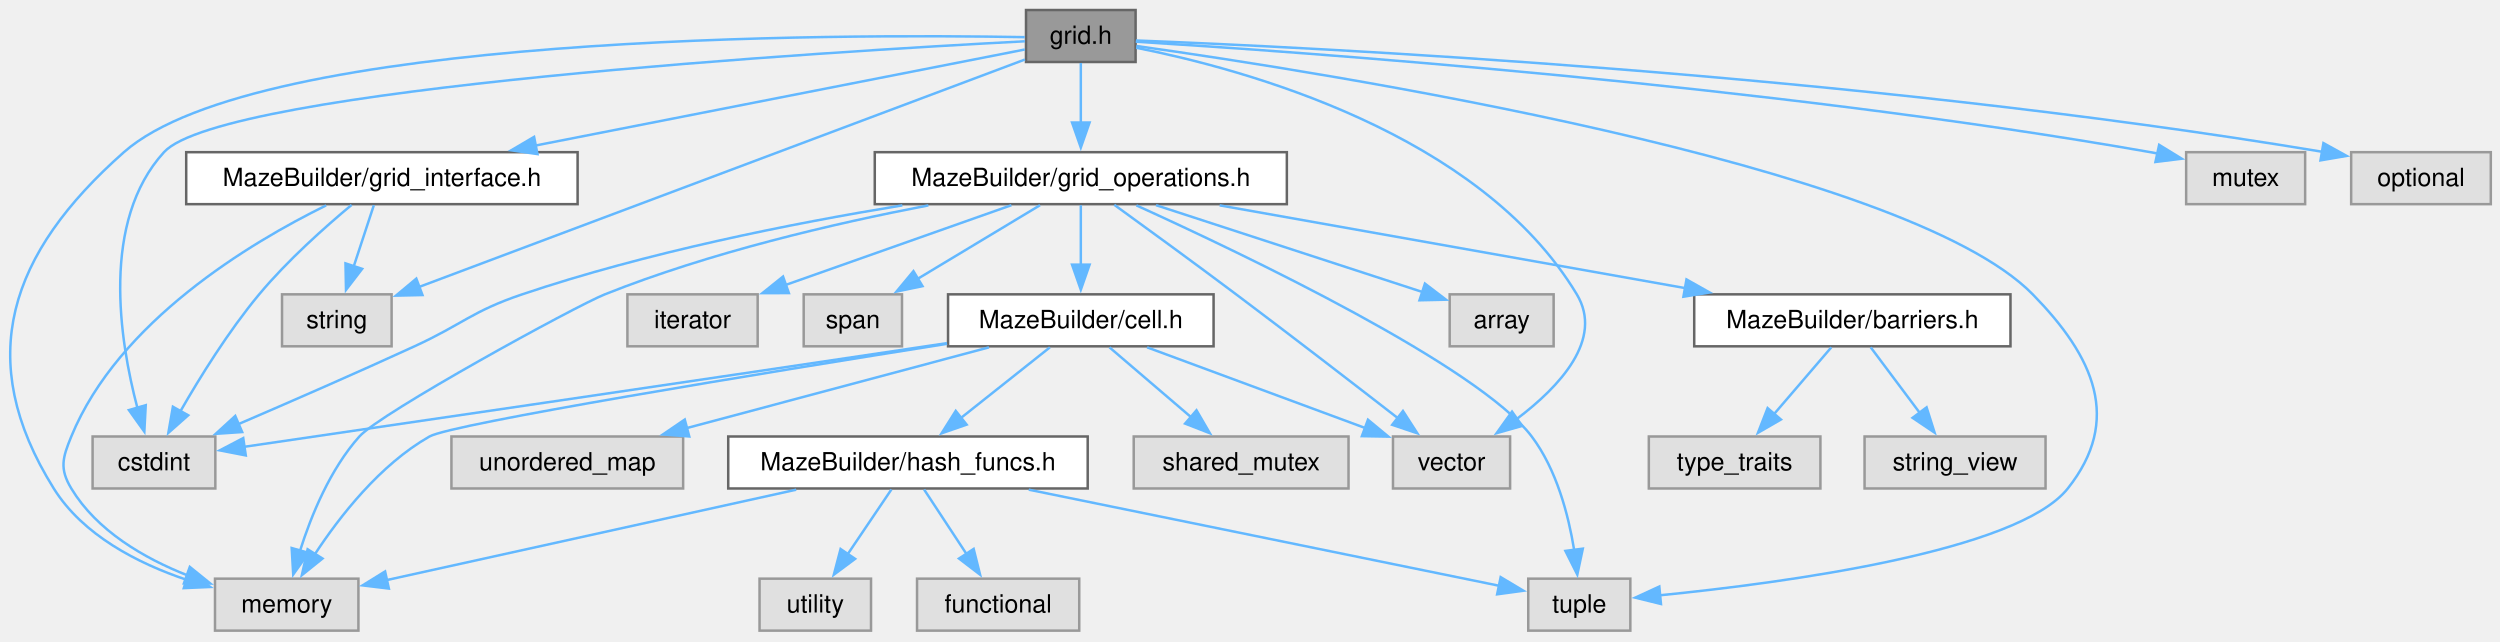
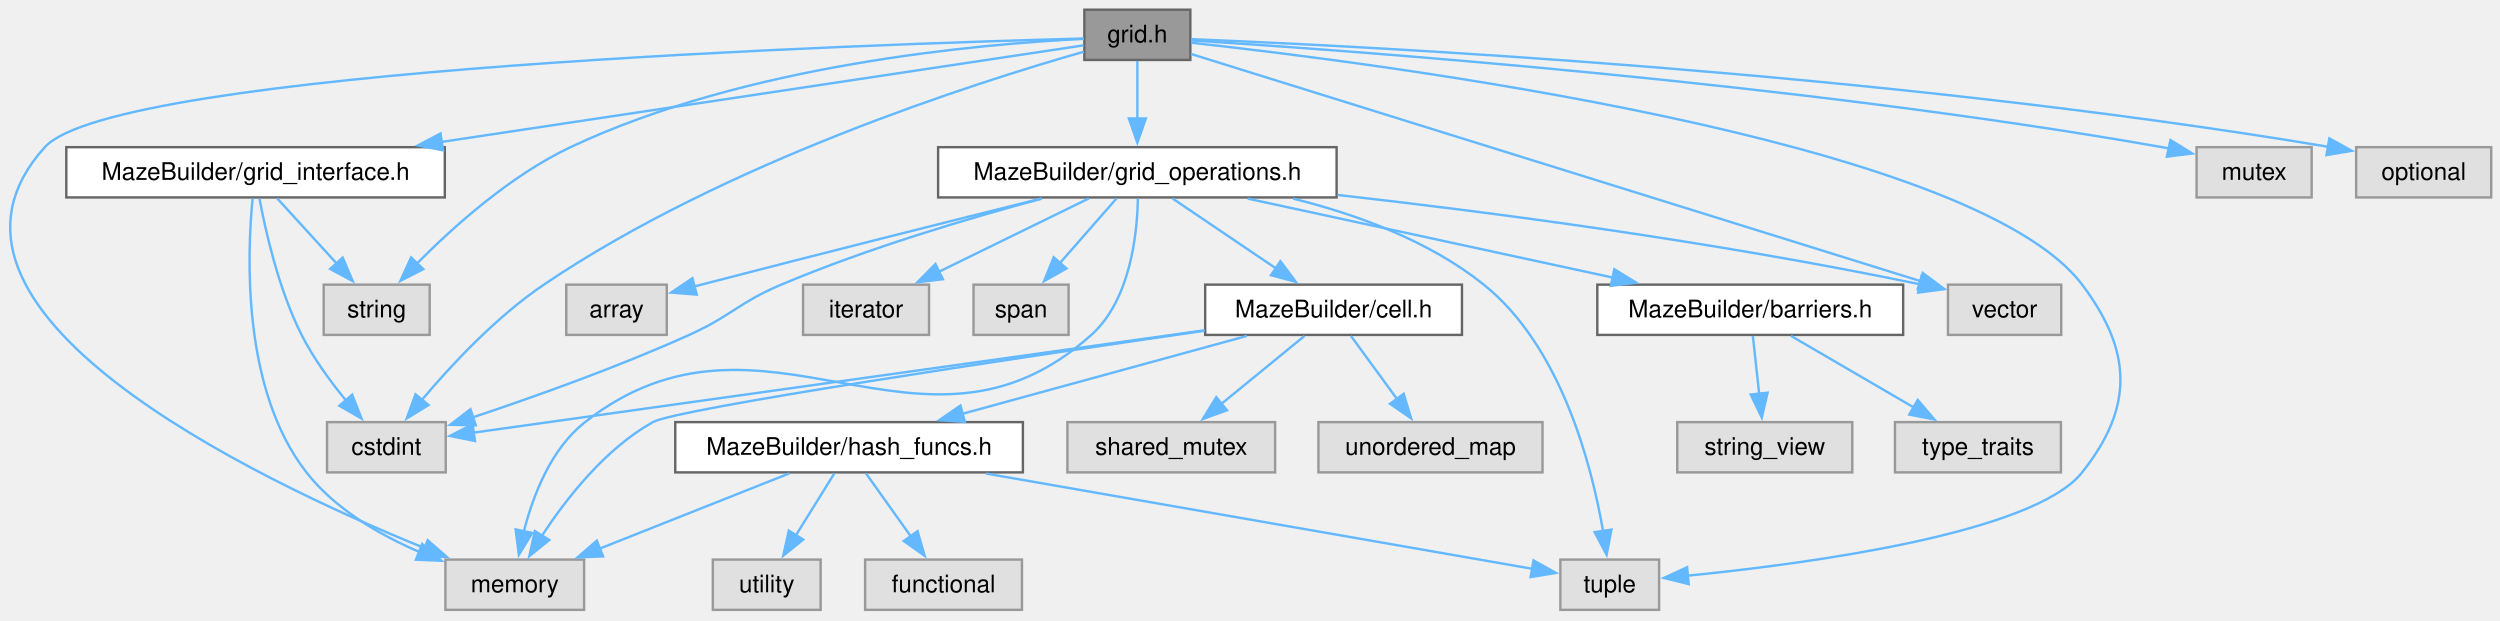
- <svg xmlns="http://www.w3.org/2000/svg" xmlns:xlink="http://www.w3.org/1999/xlink" width="998pt" height="256pt" viewBox="0.00 0.00 998.00 256.00">
+ <svg xmlns="http://www.w3.org/2000/svg" xmlns:xlink="http://www.w3.org/1999/xlink" width="1032pt" height="256pt" viewBox="0.00 0.00 1032.00 256.00">
  <g id="graph0" class="graph" transform="scale(1 1) rotate(0) translate(4 251.75)">
    <g id="Node000001" class="node">
      <g id="a_Node000001">
        <a xlink:title=" ">
-           <polygon fill="#999999" stroke="#666666" points="449.33,-247.75 405.58,-247.75 405.58,-227 449.33,-227 449.33,-247.75" />
-           <text xml:space="preserve" text-anchor="middle" x="427.46" y="-234.25" font-family="Helvetica,sans-Serif" font-size="10.00">grid.h</text>
+           <polygon fill="#999999" stroke="#666666" points="487.37,-247.75 443.62,-247.75 443.62,-227 487.37,-227 487.37,-247.75" />
+           <text xml:space="preserve" text-anchor="middle" x="465.5" y="-234.25" font-family="Helvetica,sans-Serif" font-size="10.00">grid.h</text>
        </a>
      </g>
    </g>
    <g id="Node000002" class="node">
      <g id="a_Node000002">
        <a xlink:href="grid__interface_8h.html" target="_top" xlink:title=" ">
-           <polygon fill="white" stroke="#666666" points="226.58,-191 70.33,-191 70.33,-170.25 226.58,-170.25 226.58,-191" />
-           <text xml:space="preserve" text-anchor="middle" x="148.46" y="-177.5" font-family="Helvetica,sans-Serif" font-size="10.00">MazeBuilder/grid_interface.h</text>
+           <polygon fill="white" stroke="#666666" points="179.62,-191 23.37,-191 23.37,-170.25 179.62,-170.25 179.62,-191" />
+           <text xml:space="preserve" text-anchor="middle" x="101.5" y="-177.5" font-family="Helvetica,sans-Serif" font-size="10.00">MazeBuilder/grid_interface.h</text>
        </a>
      </g>
    </g>
    <g id="edge1_Node000001_Node000002" class="edge">
      <g id="a_edge1_Node000001_Node000002">
        <a xlink:title=" ">
-           <path fill="none" stroke="#63b8ff" d="M405.1,-231.99C363.16,-223.76 271.38,-205.75 209.73,-193.65" />
-           <polygon fill="#63b8ff" stroke="#63b8ff" points="210.56,-190.24 200.07,-191.75 209.21,-197.11 210.56,-190.24" />
+           <path fill="none" stroke="#63b8ff" d="M443.27,-233.03C391.77,-225.29 262.25,-205.8 178.26,-193.17" />
+           <polygon fill="#63b8ff" stroke="#63b8ff" points="178.89,-189.73 168.48,-191.7 177.85,-196.65 178.89,-189.73" />
        </a>
      </g>
    </g>
    <g id="Node000003" class="node">
      <g id="a_Node000003">
        <a xlink:title=" ">
-           <polygon fill="#e0e0e0" stroke="#999999" points="81.96,-77.5 32.96,-77.5 32.96,-56.75 81.96,-56.75 81.96,-77.5" />
-           <text xml:space="preserve" text-anchor="middle" x="57.46" y="-64" font-family="Helvetica,sans-Serif" font-size="10.00">cstdint</text>
-         </a>
-       </g>
-     </g>
-     <g id="edge27_Node000001_Node000003" class="edge">
-       <g id="a_edge27_Node000001_Node000003">
-         <a xlink:title=" ">
-           <path fill="none" stroke="#63b8ff" d="M405.15,-235.27C329.31,-231.28 84.77,-216.53 61.46,-191 36.25,-163.39 43.67,-116.03 50.86,-88.88" />
-           <polygon fill="#63b8ff" stroke="#63b8ff" points="54.18,-90 53.62,-79.42 47.46,-88.05 54.18,-90" />
+           <polygon fill="#e0e0e0" stroke="#999999" points="180,-77.5 131,-77.5 131,-56.75 180,-56.75 180,-77.5" />
+           <text xml:space="preserve" text-anchor="middle" x="155.5" y="-64" font-family="Helvetica,sans-Serif" font-size="10.00">cstdint</text>
+         </a>
+       </g>
+     </g>
+     <g id="edge26_Node000001_Node000003" class="edge">
+       <g id="a_edge26_Node000001_Node000003">
+         <a xlink:title=" ">
+           <path fill="none" stroke="#63b8ff" d="M443.42,-230.41C398.66,-217.66 295.13,-184.71 220.5,-134.25 200.8,-120.94 182.2,-100.98 169.99,-86.48" />
+           <polygon fill="#63b8ff" stroke="#63b8ff" points="172.93,-84.55 163.89,-79.03 167.52,-88.98 172.93,-84.55" />
        </a>
      </g>
    </g>
    <g id="Node000004" class="node">
      <g id="a_Node000004">
        <a xlink:title=" ">
-           <polygon fill="#e0e0e0" stroke="#999999" points="139.08,-20.75 81.83,-20.75 81.83,0 139.08,0 139.08,-20.75" />
-           <text xml:space="preserve" text-anchor="middle" x="110.46" y="-7.25" font-family="Helvetica,sans-Serif" font-size="10.00">memory</text>
-         </a>
-       </g>
-     </g>
-     <g id="edge28_Node000001_Node000004" class="edge">
-       <g id="a_edge28_Node000001_Node000004">
-         <a xlink:title=" ">
-           <path fill="none" stroke="#63b8ff" d="M405.09,-236.92C331.59,-238.23 99.2,-238.48 45.46,-191 -0.22,-150.65 -14.84,-108.44 17.46,-56.75 29.13,-38.07 50.96,-26.87 70.53,-20.28" />
-           <polygon fill="#63b8ff" stroke="#63b8ff" points="71.4,-23.67 79.95,-17.43 69.37,-16.97 71.4,-23.67" />
+           <polygon fill="#e0e0e0" stroke="#999999" points="237.12,-20.75 179.87,-20.75 179.87,0 237.12,0 237.12,-20.75" />
+           <text xml:space="preserve" text-anchor="middle" x="208.5" y="-7.25" font-family="Helvetica,sans-Serif" font-size="10.00">memory</text>
+         </a>
+       </g>
+     </g>
+     <g id="edge27_Node000001_Node000004" class="edge">
+       <g id="a_edge27_Node000001_Node000004">
+         <a xlink:title=" ">
+           <path fill="none" stroke="#63b8ff" d="M443.27,-235.85C356.45,-233.56 43.56,-223.14 14.5,-191 -45.83,-124.3 99.84,-54.47 171.51,-25.38" />
+           <polygon fill="#63b8ff" stroke="#63b8ff" points="172.53,-28.74 180.52,-21.79 169.94,-22.24 172.53,-28.74" />
        </a>
      </g>
    </g>
    <g id="Node000005" class="node">
      <g id="a_Node000005">
        <a xlink:title=" ">
-           <polygon fill="#e0e0e0" stroke="#999999" points="152.33,-134.25 108.58,-134.25 108.58,-113.5 152.33,-113.5 152.33,-134.25" />
-           <text xml:space="preserve" text-anchor="middle" x="130.46" y="-120.75" font-family="Helvetica,sans-Serif" font-size="10.00">string</text>
-         </a>
-       </g>
-     </g>
-     <g id="edge31_Node000001_Node000005" class="edge">
-       <g id="a_edge31_Node000001_Node000005">
-         <a xlink:title=" ">
-           <path fill="none" stroke="#63b8ff" d="M405.14,-227.99C353.19,-208.49 224.04,-160.01 163.17,-137.16" />
-           <polygon fill="#63b8ff" stroke="#63b8ff" points="164.65,-133.97 154.05,-133.73 162.19,-140.52 164.65,-133.97" />
+           <polygon fill="#e0e0e0" stroke="#999999" points="173.37,-134.25 129.62,-134.25 129.62,-113.5 173.37,-113.5 173.37,-134.25" />
+           <text xml:space="preserve" text-anchor="middle" x="151.5" y="-120.75" font-family="Helvetica,sans-Serif" font-size="10.00">string</text>
+         </a>
+       </g>
+     </g>
+     <g id="edge30_Node000001_Node000005" class="edge">
+       <g id="a_edge30_Node000001_Node000005">
+         <a xlink:title=" ">
+           <path fill="none" stroke="#63b8ff" d="M443.41,-235.7C400.54,-233.62 303.9,-225.19 231.5,-191 206.71,-179.3 183.13,-158.15 168.07,-142.92" />
+           <polygon fill="#63b8ff" stroke="#63b8ff" points="170.74,-140.64 161.3,-135.84 165.69,-145.48 170.74,-140.64" />
        </a>
      </g>
    </g>
    <g id="Node000006" class="node">
      <g id="a_Node000006">
        <a xlink:href="grid__operations_8h.html" target="_top" xlink:title=" ">
-           <polygon fill="white" stroke="#666666" points="509.71,-191 345.21,-191 345.21,-170.25 509.71,-170.25 509.71,-191" />
-           <text xml:space="preserve" text-anchor="middle" x="427.46" y="-177.5" font-family="Helvetica,sans-Serif" font-size="10.00">MazeBuilder/grid_operations.h</text>
+           <polygon fill="white" stroke="#666666" points="547.75,-191 383.25,-191 383.25,-170.25 547.75,-170.25 547.75,-191" />
+           <text xml:space="preserve" text-anchor="middle" x="465.5" y="-177.5" font-family="Helvetica,sans-Serif" font-size="10.00">MazeBuilder/grid_operations.h</text>
        </a>
      </g>
    </g>
    <g id="edge5_Node000001_Node000006" class="edge">
      <g id="a_edge5_Node000001_Node000006">
        <a xlink:title=" ">
-           <path fill="none" stroke="#63b8ff" d="M427.46,-226.59C427.46,-219.97 427.46,-210.97 427.46,-202.77" />
-           <polygon fill="#63b8ff" stroke="#63b8ff" points="430.96,-202.84 427.46,-192.84 423.96,-202.84 430.96,-202.84" />
-         </a>
-       </g>
-     </g>
-     <g id="Node000013" class="node">
-       <g id="a_Node000013">
-         <a xlink:title=" ">
-           <polygon fill="#e0e0e0" stroke="#999999" points="598.83,-77.5 552.08,-77.5 552.08,-56.75 598.83,-56.75 598.83,-77.5" />
-           <text xml:space="preserve" text-anchor="middle" x="575.46" y="-64" font-family="Helvetica,sans-Serif" font-size="10.00">vector</text>
-         </a>
-       </g>
-     </g>
-     <g id="edge33_Node000001_Node000013" class="edge">
-       <g id="a_edge33_Node000001_Node000013">
-         <a xlink:title=" ">
-           <path fill="none" stroke="#63b8ff" d="M449.54,-232.69C492.53,-224.17 586.68,-198.71 625.46,-134.25 636.23,-116.35 618.72,-97.5 601.53,-84.52" />
-           <polygon fill="#63b8ff" stroke="#63b8ff" points="603.63,-81.72 593.44,-78.83 599.6,-87.44 603.63,-81.72" />
-         </a>
-       </g>
-     </g>
-     <g id="Node000016" class="node">
-       <g id="a_Node000016">
-         <a xlink:title=" ">
-           <polygon fill="#e0e0e0" stroke="#999999" points="646.83,-20.75 606.08,-20.75 606.08,0 646.83,0 646.83,-20.75" />
-           <text xml:space="preserve" text-anchor="middle" x="626.46" y="-7.25" font-family="Helvetica,sans-Serif" font-size="10.00">tuple</text>
-         </a>
-       </g>
-     </g>
-     <g id="edge32_Node000001_Node000016" class="edge">
-       <g id="a_edge32_Node000001_Node000016">
-         <a xlink:title=" ">
-           <path fill="none" stroke="#63b8ff" d="M449.62,-233.39C522.97,-223.09 756.07,-186.71 807.46,-134.25 831.95,-109.25 843.23,-84.16 821.46,-56.75 801.49,-31.6 708.77,-19.12 658.71,-14.12" />
-           <polygon fill="#63b8ff" stroke="#63b8ff" points="659.06,-10.64 648.77,-13.17 658.4,-17.6 659.06,-10.64" />
+           <path fill="none" stroke="#63b8ff" d="M465.5,-226.59C465.5,-219.97 465.5,-210.97 465.5,-202.77" />
+           <polygon fill="#63b8ff" stroke="#63b8ff" points="469,-202.84 465.5,-192.84 462,-202.84 469,-202.84" />
+         </a>
+       </g>
+     </g>
+     <g id="Node000015" class="node">
+       <g id="a_Node000015">
+         <a xlink:title=" ">
+           <polygon fill="#e0e0e0" stroke="#999999" points="680.87,-20.75 640.12,-20.75 640.12,0 680.87,0 680.87,-20.75" />
+           <text xml:space="preserve" text-anchor="middle" x="660.5" y="-7.25" font-family="Helvetica,sans-Serif" font-size="10.00">tuple</text>
+         </a>
+       </g>
+     </g>
+     <g id="edge31_Node000001_Node000015" class="edge">
+       <g id="a_edge31_Node000001_Node000015">
+         <a xlink:title=" ">
+           <path fill="none" stroke="#63b8ff" d="M487.76,-234.1C563.65,-225.83 810.04,-194.65 855.5,-134.25 876.21,-106.73 876.92,-83.73 855.5,-56.75 835.53,-31.6 742.81,-19.12 692.75,-14.12" />
+           <polygon fill="#63b8ff" stroke="#63b8ff" points="693.1,-10.64 682.81,-13.17 692.44,-17.6 693.1,-10.64" />
+         </a>
+       </g>
+     </g>
+     <g id="Node000020" class="node">
+       <g id="a_Node000020">
+         <a xlink:title=" ">
+           <polygon fill="#e0e0e0" stroke="#999999" points="846.87,-134.25 800.12,-134.25 800.12,-113.5 846.87,-113.5 846.87,-134.25" />
+           <text xml:space="preserve" text-anchor="middle" x="823.5" y="-120.75" font-family="Helvetica,sans-Serif" font-size="10.00">vector</text>
+         </a>
+       </g>
+     </g>
+     <g id="edge32_Node000001_Node000020" class="edge">
+       <g id="a_edge32_Node000001_Node000020">
+         <a xlink:title=" ">
+           <path fill="none" stroke="#63b8ff" d="M487.62,-229.48C547.96,-210.69 715.75,-158.43 788.79,-135.69" />
+           <polygon fill="#63b8ff" stroke="#63b8ff" points="789.71,-139.06 798.22,-132.75 787.63,-132.38 789.71,-139.06" />
        </a>
      </g>
    </g>
    <g id="Node000021" class="node">
      <g id="a_Node000021">
        <a xlink:title=" ">
-           <polygon fill="#e0e0e0" stroke="#999999" points="916.21,-191 868.71,-191 868.71,-170.25 916.21,-170.25 916.21,-191" />
-           <text xml:space="preserve" text-anchor="middle" x="892.46" y="-177.5" font-family="Helvetica,sans-Serif" font-size="10.00">mutex</text>
-         </a>
-       </g>
-     </g>
-     <g id="edge29_Node000001_Node000021" class="edge">
-       <g id="a_edge29_Node000001_Node000021">
-         <a xlink:title=" ">
-           <path fill="none" stroke="#63b8ff" d="M449.38,-235.1C512.61,-231.2 700.63,-218.02 854.46,-191 855.46,-190.83 856.46,-190.64 857.48,-190.44" />
-           <polygon fill="#63b8ff" stroke="#63b8ff" points="857.93,-193.93 866.96,-188.39 856.45,-187.09 857.93,-193.93" />
+           <polygon fill="#e0e0e0" stroke="#999999" points="950.25,-191 902.75,-191 902.75,-170.25 950.25,-170.25 950.25,-191" />
+           <text xml:space="preserve" text-anchor="middle" x="926.5" y="-177.5" font-family="Helvetica,sans-Serif" font-size="10.00">mutex</text>
+         </a>
+       </g>
+     </g>
+     <g id="edge28_Node000001_Node000021" class="edge">
+       <g id="a_edge28_Node000001_Node000021">
+         <a xlink:title=" ">
+           <path fill="none" stroke="#63b8ff" d="M487.66,-235.06C550.74,-231.08 736.47,-217.78 888.5,-191 889.49,-190.82 890.5,-190.64 891.52,-190.44" />
+           <polygon fill="#63b8ff" stroke="#63b8ff" points="891.97,-193.93 901,-188.39 890.48,-187.08 891.97,-193.93" />
        </a>
      </g>
    </g>
    <g id="Node000022" class="node">
      <g id="a_Node000022">
        <a xlink:title=" ">
-           <polygon fill="#e0e0e0" stroke="#999999" points="990.33,-191 934.58,-191 934.58,-170.25 990.33,-170.25 990.33,-191" />
-           <text xml:space="preserve" text-anchor="middle" x="962.46" y="-177.5" font-family="Helvetica,sans-Serif" font-size="10.00">optional</text>
-         </a>
-       </g>
-     </g>
-     <g id="edge30_Node000001_Node000022" class="edge">
-       <g id="a_edge30_Node000001_Node000022">
-         <a xlink:title=" ">
-           <path fill="none" stroke="#63b8ff" d="M449.46,-235.6C518.11,-232.94 734.51,-222.61 923.04,-191.16" />
-           <polygon fill="#63b8ff" stroke="#63b8ff" points="923.51,-194.63 932.78,-189.51 922.34,-187.73 923.51,-194.63" />
+           <polygon fill="#e0e0e0" stroke="#999999" points="1024.37,-191 968.62,-191 968.62,-170.25 1024.37,-170.25 1024.37,-191" />
+           <text xml:space="preserve" text-anchor="middle" x="996.5" y="-177.5" font-family="Helvetica,sans-Serif" font-size="10.00">optional</text>
+         </a>
+       </g>
+     </g>
+     <g id="edge29_Node000001_Node000022" class="edge">
+       <g id="a_edge29_Node000001_Node000022">
+         <a xlink:title=" ">
+           <path fill="none" stroke="#63b8ff" d="M487.81,-235.57C556.45,-232.83 770.53,-222.36 957.19,-191.14" />
+           <polygon fill="#63b8ff" stroke="#63b8ff" points="957.55,-194.63 966.82,-189.5 956.37,-187.73 957.55,-194.63" />
        </a>
      </g>
    </g>
    <g id="edge2_Node000002_Node000003" class="edge">
      <g id="a_edge2_Node000002_Node000003">
        <a xlink:title=" ">
-           <path fill="none" stroke="#63b8ff" d="M136.36,-169.95C125.9,-161.25 110.74,-147.79 99.46,-134.25 87.23,-119.58 75.78,-101.1 67.93,-87.41" />
-           <polygon fill="#63b8ff" stroke="#63b8ff" points="71.13,-85.97 63.2,-78.94 65.02,-89.38 71.13,-85.97" />
+           <path fill="none" stroke="#63b8ff" d="M103.12,-169.78C105.58,-156.48 111.01,-132.26 120.5,-113.5 125.35,-103.91 132.34,-94.33 138.8,-86.46" />
+           <polygon fill="#63b8ff" stroke="#63b8ff" points="141.38,-88.83 145.25,-78.97 136.07,-84.26 141.38,-88.83" />
        </a>
      </g>
    </g>
    <g id="edge3_Node000002_Node000004" class="edge">
      <g id="a_edge3_Node000002_Node000004">
        <a xlink:title=" ">
-           <path fill="none" stroke="#63b8ff" d="M126.19,-169.75C95.89,-154.86 43.3,-123.43 24.46,-77.5 20.96,-68.97 19.7,-64.65 24.46,-56.75 34.64,-39.87 53.42,-28.95 70.85,-22.06" />
-           <polygon fill="#63b8ff" stroke="#63b8ff" points="71.77,-25.45 80,-18.79 69.41,-18.86 71.77,-25.45" />
+           <path fill="none" stroke="#63b8ff" d="M100.28,-169.79C98.04,-147.22 95.7,-91.02 122.5,-56.75 134.27,-41.7 152.44,-31.08 169.06,-23.93" />
+           <polygon fill="#63b8ff" stroke="#63b8ff" points="170.26,-27.21 178.26,-20.27 167.68,-20.71 170.26,-27.21" />
        </a>
      </g>
    </g>
    <g id="edge4_Node000002_Node000005" class="edge">
      <g id="a_edge4_Node000002_Node000005">
        <a xlink:title=" ">
-           <path fill="none" stroke="#63b8ff" d="M145.24,-169.84C143.01,-163.06 139.97,-153.8 137.22,-145.44" />
-           <polygon fill="#63b8ff" stroke="#63b8ff" points="140.57,-144.42 134.12,-136.02 133.92,-146.61 140.57,-144.42" />
-         </a>
-       </g>
-     </g>
-     <g id="edge20_Node000006_Node000003" class="edge">
-       <g id="a_edge20_Node000006_Node000003">
-         <a xlink:title=" ">
-           <path fill="none" stroke="#63b8ff" d="M356.22,-169.77C311.84,-162.5 253.97,-150.94 204.46,-134.25 184.35,-127.47 180.74,-122.36 161.46,-113.5 138.09,-102.77 111.51,-91.18 91.07,-82.4" />
-           <polygon fill="#63b8ff" stroke="#63b8ff" points="92.67,-79.28 82.1,-78.56 89.91,-85.71 92.67,-79.28" />
-         </a>
-       </g>
-     </g>
-     <g id="edge23_Node000006_Node000004" class="edge">
-       <g id="a_edge23_Node000006_Node000004">
-         <a xlink:title=" ">
-           <path fill="none" stroke="#63b8ff" d="M366.61,-169.76C328.63,-162.47 279.2,-150.9 237.46,-134.25 225.77,-129.59 147.85,-86.88 139.46,-77.5 127.83,-64.49 120.27,-46.07 115.8,-31.98" />
-           <polygon fill="#63b8ff" stroke="#63b8ff" points="119.17,-31.05 113.05,-22.41 112.44,-32.98 119.17,-31.05" />
+           <path fill="none" stroke="#63b8ff" d="M110.44,-169.84C117.26,-162.36 126.86,-151.86 135.06,-142.88" />
+           <polygon fill="#63b8ff" stroke="#63b8ff" points="137.46,-145.44 141.61,-135.7 132.29,-140.72 137.46,-145.44" />
+         </a>
+       </g>
+     </g>
+     <g id="edge19_Node000006_Node000003" class="edge">
+       <g id="a_edge19_Node000006_Node000003">
+         <a xlink:title=" ">
+           <path fill="none" stroke="#63b8ff" d="M426.05,-169.76C396.01,-161.7 353.93,-149.21 318.5,-134.25 300.77,-126.76 298.04,-121.42 280.5,-113.5 251.12,-100.24 216.6,-87.95 191.29,-79.51" />
+           <polygon fill="#63b8ff" stroke="#63b8ff" points="192.4,-76.19 181.8,-76.39 190.21,-82.84 192.4,-76.19" />
+         </a>
+       </g>
+     </g>
+     <g id="edge22_Node000006_Node000004" class="edge">
+       <g id="a_edge22_Node000006_Node000004">
+         <a xlink:title=" ">
+           <path fill="none" stroke="#63b8ff" d="M465.71,-169.88C465.46,-155.31 462.68,-128.01 446.5,-113.5 376.31,-50.59 311.72,-135.59 237.5,-77.5 223.46,-66.52 216.07,-47.33 212.27,-32.45" />
+           <polygon fill="#63b8ff" stroke="#63b8ff" points="215.7,-31.75 210.18,-22.71 208.86,-33.22 215.7,-31.75" />
        </a>
      </g>
    </g>
    <g id="Node000007" class="node">
      <g id="a_Node000007">
        <a xlink:href="barriers_8h.html" target="_top" xlink:title=" ">
-           <polygon fill="white" stroke="#666666" points="798.58,-134.25 672.33,-134.25 672.33,-113.5 798.58,-113.5 798.58,-134.25" />
-           <text xml:space="preserve" text-anchor="middle" x="735.46" y="-120.75" font-family="Helvetica,sans-Serif" font-size="10.00">MazeBuilder/barriers.h</text>
+           <polygon fill="white" stroke="#666666" points="781.62,-134.25 655.37,-134.25 655.37,-113.5 781.62,-113.5 781.62,-134.25" />
+           <text xml:space="preserve" text-anchor="middle" x="718.5" y="-120.75" font-family="Helvetica,sans-Serif" font-size="10.00">MazeBuilder/barriers.h</text>
        </a>
      </g>
    </g>
    <g id="edge6_Node000006_Node000007" class="edge">
      <g id="a_edge6_Node000006_Node000007">
        <a xlink:title=" ">
-           <path fill="none" stroke="#63b8ff" d="M482.88,-169.77C535.05,-160.5 613.27,-146.6 668.82,-136.72" />
-           <polygon fill="#63b8ff" stroke="#63b8ff" points="669.24,-140.2 678.48,-135 668.02,-133.31 669.24,-140.2" />
+           <path fill="none" stroke="#63b8ff" d="M511.02,-169.77C553.25,-160.63 616.25,-147 661.75,-137.16" />
+           <polygon fill="#63b8ff" stroke="#63b8ff" points="662.4,-140.6 671.43,-135.06 660.92,-133.75 662.4,-140.6" />
        </a>
      </g>
    </g>
    <g id="Node000010" class="node">
      <g id="a_Node000010">
        <a xlink:href="cell_8h.html" target="_top" xlink:title=" ">
-           <polygon fill="white" stroke="#666666" points="480.46,-134.25 374.46,-134.25 374.46,-113.5 480.46,-113.5 480.46,-134.25" />
-           <text xml:space="preserve" text-anchor="middle" x="427.46" y="-120.75" font-family="Helvetica,sans-Serif" font-size="10.00">MazeBuilder/cell.h</text>
+           <polygon fill="white" stroke="#666666" points="599.5,-134.25 493.5,-134.25 493.5,-113.5 599.5,-113.5 599.5,-134.25" />
+           <text xml:space="preserve" text-anchor="middle" x="546.5" y="-120.75" font-family="Helvetica,sans-Serif" font-size="10.00">MazeBuilder/cell.h</text>
        </a>
      </g>
    </g>
    <g id="edge9_Node000006_Node000010" class="edge">
      <g id="a_edge9_Node000006_Node000010">
        <a xlink:title=" ">
-           <path fill="none" stroke="#63b8ff" d="M427.46,-169.84C427.46,-163.22 427.46,-154.22 427.46,-146.02" />
-           <polygon fill="#63b8ff" stroke="#63b8ff" points="430.96,-146.09 427.46,-136.09 423.96,-146.09 430.96,-146.09" />
-         </a>
-       </g>
-     </g>
-     <g id="edge26_Node000006_Node000013" class="edge">
-       <g id="a_edge26_Node000006_Node000013">
-         <a xlink:title=" ">
-           <path fill="none" stroke="#63b8ff" d="M440.83,-169.98C453.43,-160.86 472.81,-146.74 489.46,-134.25 511.7,-117.56 536.9,-98.13 554.24,-84.66" />
-           <polygon fill="#63b8ff" stroke="#63b8ff" points="556.06,-87.69 561.8,-78.78 551.76,-82.16 556.06,-87.69" />
-         </a>
-       </g>
-     </g>
-     <g id="edge25_Node000006_Node000016" class="edge">
-       <g id="a_edge25_Node000006_Node000016">
-         <a xlink:title=" ">
-           <path fill="none" stroke="#63b8ff" d="M449.65,-169.76C492.96,-150.08 586.36,-105.46 607.46,-77.5 617.38,-64.36 622.12,-46.21 624.39,-32.24" />
-           <polygon fill="#63b8ff" stroke="#63b8ff" points="627.86,-32.73 625.66,-22.36 620.91,-31.83 627.86,-32.73" />
+           <path fill="none" stroke="#63b8ff" d="M479.98,-169.84C491.84,-161.82 508.87,-150.31 522.73,-140.94" />
+           <polygon fill="#63b8ff" stroke="#63b8ff" points="524.56,-143.93 530.89,-135.43 520.64,-138.13 524.56,-143.93" />
+         </a>
+       </g>
+     </g>
+     <g id="edge24_Node000006_Node000015" class="edge">
+       <g id="a_edge24_Node000006_Node000015">
+         <a xlink:title=" ">
+           <path fill="none" stroke="#63b8ff" d="M529.8,-169.76C556.33,-163.17 586.04,-152.25 608.5,-134.25 640.31,-108.75 652.96,-60.21 657.76,-32.39" />
+           <polygon fill="#63b8ff" stroke="#63b8ff" points="661.19,-33.12 659.22,-22.71 654.27,-32.07 661.19,-33.12" />
+         </a>
+       </g>
+     </g>
+     <g id="Node000017" class="node">
+       <g id="a_Node000017">
+         <a xlink:title=" ">
+           <polygon fill="#e0e0e0" stroke="#999999" points="271.25,-134.25 229.75,-134.25 229.75,-113.5 271.25,-113.5 271.25,-134.25" />
+           <text xml:space="preserve" text-anchor="middle" x="250.5" y="-120.75" font-family="Helvetica,sans-Serif" font-size="10.00">array</text>
+         </a>
+       </g>
+     </g>
+     <g id="edge20_Node000006_Node000017" class="edge">
+       <g id="a_edge20_Node000006_Node000017">
+         <a xlink:title=" ">
+           <path fill="none" stroke="#63b8ff" d="M425.77,-169.79C389.27,-160.71 333.69,-146.78 285.5,-134.25 284.51,-133.99 283.51,-133.73 282.5,-133.47" />
+           <polygon fill="#63b8ff" stroke="#63b8ff" points="283.61,-130.14 273.05,-130.96 281.82,-136.91 283.61,-130.14" />
        </a>
      </g>
    </g>
    <g id="Node000018" class="node">
      <g id="a_Node000018">
        <a xlink:title=" ">
-           <polygon fill="#e0e0e0" stroke="#999999" points="616.21,-134.25 574.71,-134.25 574.71,-113.5 616.21,-113.5 616.21,-134.25" />
-           <text xml:space="preserve" text-anchor="middle" x="595.46" y="-120.75" font-family="Helvetica,sans-Serif" font-size="10.00">array</text>
+           <polygon fill="#e0e0e0" stroke="#999999" points="379.5,-134.25 327.5,-134.25 327.5,-113.5 379.5,-113.5 379.5,-134.25" />
+           <text xml:space="preserve" text-anchor="middle" x="353.5" y="-120.75" font-family="Helvetica,sans-Serif" font-size="10.00">iterator</text>
        </a>
      </g>
    </g>
    <g id="edge21_Node000006_Node000018" class="edge">
      <g id="a_edge21_Node000006_Node000018">
        <a xlink:title=" ">
-           <path fill="none" stroke="#63b8ff" d="M457.49,-169.84C487.46,-160.07 533.3,-145.13 563.81,-135.19" />
-           <polygon fill="#63b8ff" stroke="#63b8ff" points="564.83,-138.54 573.25,-132.11 562.66,-131.88 564.83,-138.54" />
+           <path fill="none" stroke="#63b8ff" d="M445.47,-169.84C428.27,-161.43 403.22,-149.18 383.6,-139.59" />
+           <polygon fill="#63b8ff" stroke="#63b8ff" points="385.23,-136.49 374.71,-135.24 382.15,-142.78 385.23,-136.49" />
        </a>
      </g>
    </g>
    <g id="Node000019" class="node">
      <g id="a_Node000019">
        <a xlink:title=" ">
-           <polygon fill="#e0e0e0" stroke="#999999" points="298.46,-134.25 246.46,-134.25 246.46,-113.5 298.46,-113.5 298.46,-134.25" />
-           <text xml:space="preserve" text-anchor="middle" x="272.46" y="-120.75" font-family="Helvetica,sans-Serif" font-size="10.00">iterator</text>
-         </a>
-       </g>
-     </g>
-     <g id="edge22_Node000006_Node000019" class="edge">
-       <g id="a_edge22_Node000006_Node000019">
-         <a xlink:title=" ">
-           <path fill="none" stroke="#63b8ff" d="M399.75,-169.84C374.65,-160.97 337.46,-147.83 309.75,-138.05" />
-           <polygon fill="#63b8ff" stroke="#63b8ff" points="310.92,-134.75 300.32,-134.72 308.59,-141.35 310.92,-134.75" />
-         </a>
-       </g>
-     </g>
-     <g id="Node000020" class="node">
-       <g id="a_Node000020">
-         <a xlink:title=" ">
-           <polygon fill="#e0e0e0" stroke="#999999" points="356.08,-134.25 316.83,-134.25 316.83,-113.5 356.08,-113.5 356.08,-134.25" />
-           <text xml:space="preserve" text-anchor="middle" x="336.46" y="-120.75" font-family="Helvetica,sans-Serif" font-size="10.00">span</text>
-         </a>
-       </g>
-     </g>
-     <g id="edge24_Node000006_Node000020" class="edge">
-       <g id="a_edge24_Node000006_Node000020">
-         <a xlink:title=" ">
-           <path fill="none" stroke="#63b8ff" d="M411.19,-169.84C397.6,-161.66 377.98,-149.86 362.26,-140.4" />
-           <polygon fill="#63b8ff" stroke="#63b8ff" points="364.26,-137.52 353.88,-135.36 360.65,-143.51 364.26,-137.52" />
+           <polygon fill="#e0e0e0" stroke="#999999" points="437.12,-134.25 397.87,-134.25 397.87,-113.5 437.12,-113.5 437.12,-134.25" />
+           <text xml:space="preserve" text-anchor="middle" x="417.5" y="-120.75" font-family="Helvetica,sans-Serif" font-size="10.00">span</text>
+         </a>
+       </g>
+     </g>
+     <g id="edge23_Node000006_Node000019" class="edge">
+       <g id="a_edge23_Node000006_Node000019">
+         <a xlink:title=" ">
+           <path fill="none" stroke="#63b8ff" d="M456.91,-169.84C450.43,-162.44 441.34,-152.07 433.53,-143.16" />
+           <polygon fill="#63b8ff" stroke="#63b8ff" points="436.23,-140.93 427,-135.72 430.96,-145.54 436.23,-140.93" />
+         </a>
+       </g>
+     </g>
+     <g id="edge25_Node000006_Node000020" class="edge">
+       <g id="a_edge25_Node000006_Node000020">
+         <a xlink:title=" ">
+           <path fill="none" stroke="#63b8ff" d="M548.19,-171.27C611.49,-164.14 701.11,-152.47 788.59,-134.39" />
+           <polygon fill="#63b8ff" stroke="#63b8ff" points="789.25,-137.82 798.32,-132.34 787.81,-130.97 789.25,-137.82" />
        </a>
      </g>
    </g>
    <g id="Node000008" class="node">
      <g id="a_Node000008">
        <a xlink:title=" ">
-           <polygon fill="#e0e0e0" stroke="#999999" points="812.58,-77.5 740.33,-77.5 740.33,-56.75 812.58,-56.75 812.58,-77.5" />
-           <text xml:space="preserve" text-anchor="middle" x="776.46" y="-64" font-family="Helvetica,sans-Serif" font-size="10.00">string_view</text>
+           <polygon fill="#e0e0e0" stroke="#999999" points="760.62,-77.5 688.37,-77.5 688.37,-56.75 760.62,-56.75 760.62,-77.5" />
+           <text xml:space="preserve" text-anchor="middle" x="724.5" y="-64" font-family="Helvetica,sans-Serif" font-size="10.00">string_view</text>
        </a>
      </g>
    </g>
    <g id="edge7_Node000007_Node000008" class="edge">
      <g id="a_edge7_Node000007_Node000008">
        <a xlink:title=" ">
-           <path fill="none" stroke="#63b8ff" d="M742.79,-113.09C748.21,-105.85 755.77,-95.76 762.34,-86.97" />
-           <polygon fill="#63b8ff" stroke="#63b8ff" points="765.09,-89.14 768.29,-79.04 759.49,-84.95 765.09,-89.14" />
+           <path fill="none" stroke="#63b8ff" d="M719.57,-113.09C720.29,-106.47 721.28,-97.47 722.18,-89.27" />
+           <polygon fill="#63b8ff" stroke="#63b8ff" points="725.66,-89.65 723.27,-79.33 718.7,-88.89 725.66,-89.65" />
        </a>
      </g>
    </g>
    <g id="Node000009" class="node">
      <g id="a_Node000009">
        <a xlink:title=" ">
-           <polygon fill="#e0e0e0" stroke="#999999" points="722.71,-77.5 654.21,-77.5 654.21,-56.75 722.71,-56.75 722.71,-77.5" />
-           <text xml:space="preserve" text-anchor="middle" x="688.46" y="-64" font-family="Helvetica,sans-Serif" font-size="10.00">type_traits</text>
+           <polygon fill="#e0e0e0" stroke="#999999" points="846.75,-77.5 778.25,-77.5 778.25,-56.75 846.75,-56.75 846.75,-77.5" />
+           <text xml:space="preserve" text-anchor="middle" x="812.5" y="-64" font-family="Helvetica,sans-Serif" font-size="10.00">type_traits</text>
        </a>
      </g>
    </g>
    <g id="edge8_Node000007_Node000009" class="edge">
      <g id="a_edge8_Node000007_Node000009">
        <a xlink:title=" ">
-           <path fill="none" stroke="#63b8ff" d="M727.06,-113.09C720.71,-105.69 711.81,-95.32 704.16,-86.41" />
-           <polygon fill="#63b8ff" stroke="#63b8ff" points="706.94,-84.28 697.78,-78.98 701.63,-88.84 706.94,-84.28" />
+           <path fill="none" stroke="#63b8ff" d="M735.3,-113.09C749.47,-104.83 769.99,-92.88 786.31,-83.38" />
+           <polygon fill="#63b8ff" stroke="#63b8ff" points="787.65,-86.65 794.53,-78.59 784.13,-80.6 787.65,-86.65" />
        </a>
      </g>
    </g>
    <g id="edge10_Node000010_Node000003" class="edge">
      <g id="a_edge10_Node000010_Node000003">
        <a xlink:title=" ">
-           <path fill="none" stroke="#63b8ff" d="M374.03,-114.78C371.13,-114.35 368.26,-113.92 365.46,-113.5 267.14,-98.82 151.12,-81.82 93.58,-73.4" />
-           <polygon fill="#63b8ff" stroke="#63b8ff" points="94.12,-69.94 83.71,-71.96 93.1,-76.87 94.12,-69.94" />
+           <path fill="none" stroke="#63b8ff" d="M493.36,-115.43C412.43,-104.1 260.42,-82.82 191.32,-73.14" />
+           <polygon fill="#63b8ff" stroke="#63b8ff" points="192.08,-69.71 181.69,-71.79 191.1,-76.65 192.08,-69.71" />
        </a>
      </g>
    </g>
    <g id="edge11_Node000010_Node000004" class="edge">
      <g id="a_edge11_Node000010_Node000004">
        <a xlink:title=" ">
-           <path fill="none" stroke="#63b8ff" d="M374.08,-114.5C300.63,-102.84 176.4,-82.57 167.46,-77.5 147.75,-66.32 131.62,-45.65 121.61,-30.38" />
-           <polygon fill="#63b8ff" stroke="#63b8ff" points="124.75,-28.79 116.49,-22.14 118.8,-32.48 124.75,-28.79" />
+           <path fill="none" stroke="#63b8ff" d="M493.06,-115.21C414.33,-103.78 275.35,-83.01 265.5,-77.5 245.72,-66.44 229.6,-45.75 219.61,-30.45" />
+           <polygon fill="#63b8ff" stroke="#63b8ff" points="222.74,-28.85 214.51,-22.18 216.79,-32.53 222.74,-28.85" />
        </a>
      </g>
    </g>
    <g id="Node000011" class="node">
      <g id="a_Node000011">
        <a xlink:title=" ">
-           <polygon fill="#e0e0e0" stroke="#999999" points="534.33,-77.5 448.58,-77.5 448.58,-56.75 534.33,-56.75 534.33,-77.5" />
-           <text xml:space="preserve" text-anchor="middle" x="491.46" y="-64" font-family="Helvetica,sans-Serif" font-size="10.00">shared_mutex</text>
+           <polygon fill="#e0e0e0" stroke="#999999" points="522.37,-77.5 436.62,-77.5 436.62,-56.75 522.37,-56.75 522.37,-77.5" />
+           <text xml:space="preserve" text-anchor="middle" x="479.5" y="-64" font-family="Helvetica,sans-Serif" font-size="10.00">shared_mutex</text>
        </a>
      </g>
    </g>
    <g id="edge12_Node000010_Node000011" class="edge">
      <g id="a_edge12_Node000010_Node000011">
        <a xlink:title=" ">
-           <path fill="none" stroke="#63b8ff" d="M438.9,-113.09C447.91,-105.38 460.69,-94.45 471.39,-85.29" />
-           <polygon fill="#63b8ff" stroke="#63b8ff" points="473.64,-87.97 478.97,-78.81 469.09,-82.65 473.64,-87.97" />
+           <path fill="none" stroke="#63b8ff" d="M534.52,-113.09C524.99,-105.3 511.44,-94.22 500.16,-85.01" />
+           <polygon fill="#63b8ff" stroke="#63b8ff" points="502.5,-82.4 492.54,-78.79 498.07,-87.82 502.5,-82.4" />
        </a>
      </g>
    </g>
    <g id="Node000012" class="node">
      <g id="a_Node000012">
        <a xlink:title=" ">
-           <polygon fill="#e0e0e0" stroke="#999999" points="268.71,-77.5 176.21,-77.5 176.21,-56.75 268.71,-56.75 268.71,-77.5" />
-           <text xml:space="preserve" text-anchor="middle" x="222.46" y="-64" font-family="Helvetica,sans-Serif" font-size="10.00">unordered_map</text>
+           <polygon fill="#e0e0e0" stroke="#999999" points="632.75,-77.5 540.25,-77.5 540.25,-56.75 632.75,-56.75 632.75,-77.5" />
+           <text xml:space="preserve" text-anchor="middle" x="586.5" y="-64" font-family="Helvetica,sans-Serif" font-size="10.00">unordered_map</text>
        </a>
      </g>
    </g>
    <g id="edge13_Node000010_Node000012" class="edge">
      <g id="a_edge13_Node000010_Node000012">
        <a xlink:title=" ">
-           <path fill="none" stroke="#63b8ff" d="M390.81,-113.09C357.1,-104.08 306.91,-90.68 270.1,-80.85" />
-           <polygon fill="#63b8ff" stroke="#63b8ff" points="271.16,-77.51 260.6,-78.31 269.36,-84.27 271.16,-77.51" />
+           <path fill="none" stroke="#63b8ff" d="M553.65,-113.09C558.94,-105.85 566.31,-95.76 572.73,-86.97" />
+           <polygon fill="#63b8ff" stroke="#63b8ff" points="575.44,-89.19 578.51,-79.05 569.79,-85.06 575.44,-89.19" />
+         </a>
+       </g>
+     </g>
+     <g id="Node000013" class="node">
+       <g id="a_Node000013">
+         <a xlink:href="hash__funcs_8h.html" target="_top" xlink:title=" ">
+           <polygon fill="white" stroke="#666666" points="418.25,-77.5 274.75,-77.5 274.75,-56.75 418.25,-56.75 418.25,-77.5" />
+           <text xml:space="preserve" text-anchor="middle" x="346.5" y="-64" font-family="Helvetica,sans-Serif" font-size="10.00">MazeBuilder/hash_funcs.h</text>
        </a>
      </g>
    </g>
    <g id="edge14_Node000010_Node000013" class="edge">
      <g id="a_edge14_Node000010_Node000013">
        <a xlink:title=" ">
-           <path fill="none" stroke="#63b8ff" d="M453.92,-113.09C478.22,-104.1 514.38,-90.72 540.94,-80.9" />
-           <polygon fill="#63b8ff" stroke="#63b8ff" points="542.09,-84.2 550.25,-77.45 539.66,-77.64 542.09,-84.2" />
+           <path fill="none" stroke="#63b8ff" d="M510.74,-113.09C477.85,-104.08 428.88,-90.68 392.97,-80.85" />
+           <polygon fill="#63b8ff" stroke="#63b8ff" points="394.31,-77.58 383.74,-78.32 392.46,-84.34 394.31,-77.58" />
+         </a>
+       </g>
+     </g>
+     <g id="edge16_Node000013_Node000004" class="edge">
+       <g id="a_edge16_Node000013_Node000004">
+         <a xlink:title=" ">
+           <path fill="none" stroke="#63b8ff" d="M321.82,-56.34C300.04,-47.69 268.04,-35 243.59,-25.3" />
+           <polygon fill="#63b8ff" stroke="#63b8ff" points="244.95,-22.07 234.36,-21.64 242.37,-28.58 244.95,-22.07" />
        </a>
      </g>
    </g>
    <g id="Node000014" class="node">
      <g id="a_Node000014">
-         <a xlink:href="hash__funcs_8h.html" target="_top" xlink:title=" ">
-           <polygon fill="white" stroke="#666666" points="430.21,-77.5 286.71,-77.5 286.71,-56.75 430.21,-56.75 430.21,-77.5" />
-           <text xml:space="preserve" text-anchor="middle" x="358.46" y="-64" font-family="Helvetica,sans-Serif" font-size="10.00">MazeBuilder/hash_funcs.h</text>
-         </a>
-       </g>
-     </g>
-     <g id="edge15_Node000010_Node000014" class="edge">
-       <g id="a_edge15_Node000010_Node000014">
-         <a xlink:title=" ">
-           <path fill="none" stroke="#63b8ff" d="M415.12,-113.09C405.21,-105.22 391.07,-94 379.4,-84.74" />
-           <polygon fill="#63b8ff" stroke="#63b8ff" points="381.88,-82.24 371.87,-78.77 377.53,-87.73 381.88,-82.24" />
-         </a>
-       </g>
-     </g>
-     <g id="edge17_Node000014_Node000004" class="edge">
-       <g id="a_edge17_Node000014_Node000004">
-         <a xlink:title=" ">
-           <path fill="none" stroke="#63b8ff" d="M313.84,-56.27C267.27,-45.99 194.93,-30.02 150.25,-20.16" />
-           <polygon fill="#63b8ff" stroke="#63b8ff" points="151.24,-16.79 140.72,-18.06 149.73,-23.63 151.24,-16.79" />
-         </a>
-       </g>
-     </g>
-     <g id="Node000015" class="node">
-       <g id="a_Node000015">
-         <a xlink:title=" ">
-           <polygon fill="#e0e0e0" stroke="#999999" points="426.83,-20.75 362.08,-20.75 362.08,0 426.83,0 426.83,-20.75" />
-           <text xml:space="preserve" text-anchor="middle" x="394.46" y="-7.25" font-family="Helvetica,sans-Serif" font-size="10.00">functional</text>
-         </a>
-       </g>
-     </g>
-     <g id="edge16_Node000014_Node000015" class="edge">
-       <g id="a_edge16_Node000014_Node000015">
-         <a xlink:title=" ">
-           <path fill="none" stroke="#63b8ff" d="M364.9,-56.34C369.61,-49.17 376.15,-39.23 381.88,-30.51" />
-           <polygon fill="#63b8ff" stroke="#63b8ff" points="384.68,-32.62 387.25,-22.34 378.83,-28.78 384.68,-32.62" />
-         </a>
-       </g>
-     </g>
-     <g id="edge18_Node000014_Node000016" class="edge">
-       <g id="a_edge18_Node000014_Node000016">
-         <a xlink:title=" ">
-           <path fill="none" stroke="#63b8ff" d="M406.68,-56.27C461.03,-45.17 547.84,-27.44 594.43,-17.92" />
-           <polygon fill="#63b8ff" stroke="#63b8ff" points="595.06,-21.36 604.15,-15.93 593.65,-14.5 595.06,-21.36" />
-         </a>
-       </g>
-     </g>
-     <g id="Node000017" class="node">
-       <g id="a_Node000017">
-         <a xlink:title=" ">
-           <polygon fill="#e0e0e0" stroke="#999999" points="343.71,-20.75 299.21,-20.75 299.21,0 343.71,0 343.71,-20.75" />
-           <text xml:space="preserve" text-anchor="middle" x="321.46" y="-7.25" font-family="Helvetica,sans-Serif" font-size="10.00">utility</text>
-         </a>
-       </g>
-     </g>
-     <g id="edge19_Node000014_Node000017" class="edge">
-       <g id="a_edge19_Node000014_Node000017">
-         <a xlink:title=" ">
-           <path fill="none" stroke="#63b8ff" d="M351.84,-56.34C347,-49.17 340.28,-39.23 334.39,-30.51" />
-           <polygon fill="#63b8ff" stroke="#63b8ff" points="337.36,-28.66 328.86,-22.33 331.56,-32.58 337.36,-28.66" />
+         <a xlink:title=" ">
+           <polygon fill="#e0e0e0" stroke="#999999" points="417.87,-20.75 353.12,-20.75 353.12,0 417.87,0 417.87,-20.75" />
+           <text xml:space="preserve" text-anchor="middle" x="385.5" y="-7.25" font-family="Helvetica,sans-Serif" font-size="10.00">functional</text>
+         </a>
+       </g>
+     </g>
+     <g id="edge15_Node000013_Node000014" class="edge">
+       <g id="a_edge15_Node000013_Node000014">
+         <a xlink:title=" ">
+           <path fill="none" stroke="#63b8ff" d="M353.47,-56.34C358.63,-49.1 365.81,-39.01 372.07,-30.22" />
+           <polygon fill="#63b8ff" stroke="#63b8ff" points="374.76,-32.49 377.71,-22.31 369.05,-28.43 374.76,-32.49" />
+         </a>
+       </g>
+     </g>
+     <g id="edge17_Node000013_Node000015" class="edge">
+       <g id="a_edge17_Node000013_Node000015">
+         <a xlink:title=" ">
+           <path fill="none" stroke="#63b8ff" d="M403,-56.27C468.99,-44.77 575.84,-26.14 628.74,-16.91" />
+           <polygon fill="#63b8ff" stroke="#63b8ff" points="629.03,-20.41 638.28,-15.25 627.83,-13.52 629.03,-20.41" />
+         </a>
+       </g>
+     </g>
+     <g id="Node000016" class="node">
+       <g id="a_Node000016">
+         <a xlink:title=" ">
+           <polygon fill="#e0e0e0" stroke="#999999" points="334.75,-20.75 290.25,-20.75 290.25,0 334.75,0 334.75,-20.75" />
+           <text xml:space="preserve" text-anchor="middle" x="312.5" y="-7.25" font-family="Helvetica,sans-Serif" font-size="10.00">utility</text>
+         </a>
+       </g>
+     </g>
+     <g id="edge18_Node000013_Node000016" class="edge">
+       <g id="a_edge18_Node000013_Node000016">
+         <a xlink:title=" ">
+           <path fill="none" stroke="#63b8ff" d="M340.42,-56.34C336.02,-49.25 329.93,-39.44 324.55,-30.79" />
+           <polygon fill="#63b8ff" stroke="#63b8ff" points="327.57,-29.01 319.32,-22.36 321.62,-32.71 327.57,-29.01" />
        </a>
      </g>
    </g>
  </g>
</svg>
